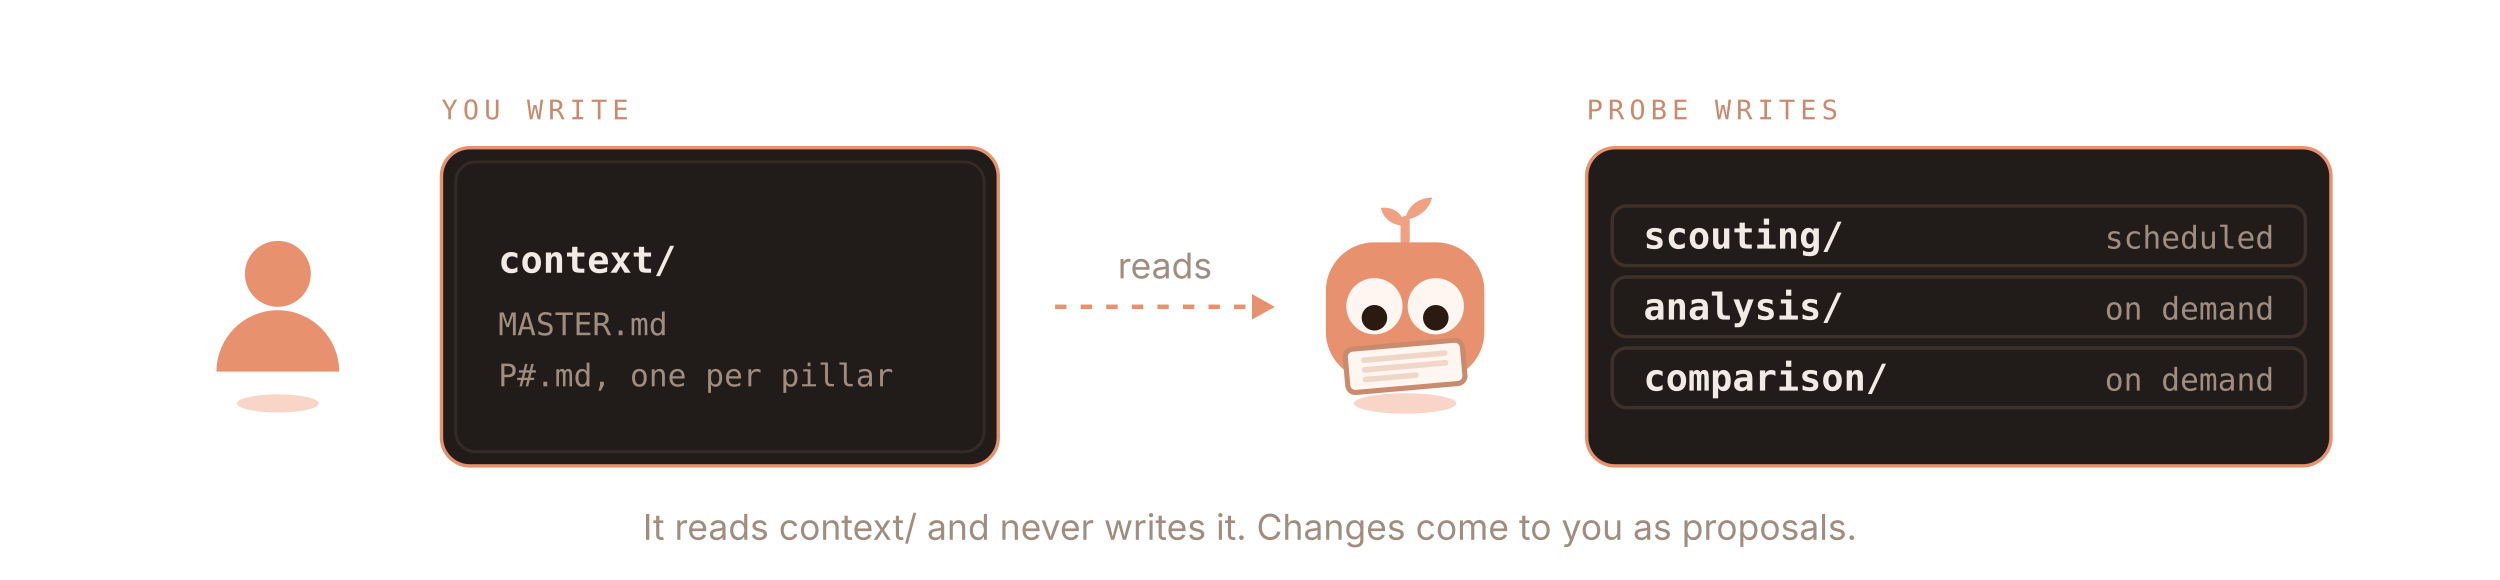
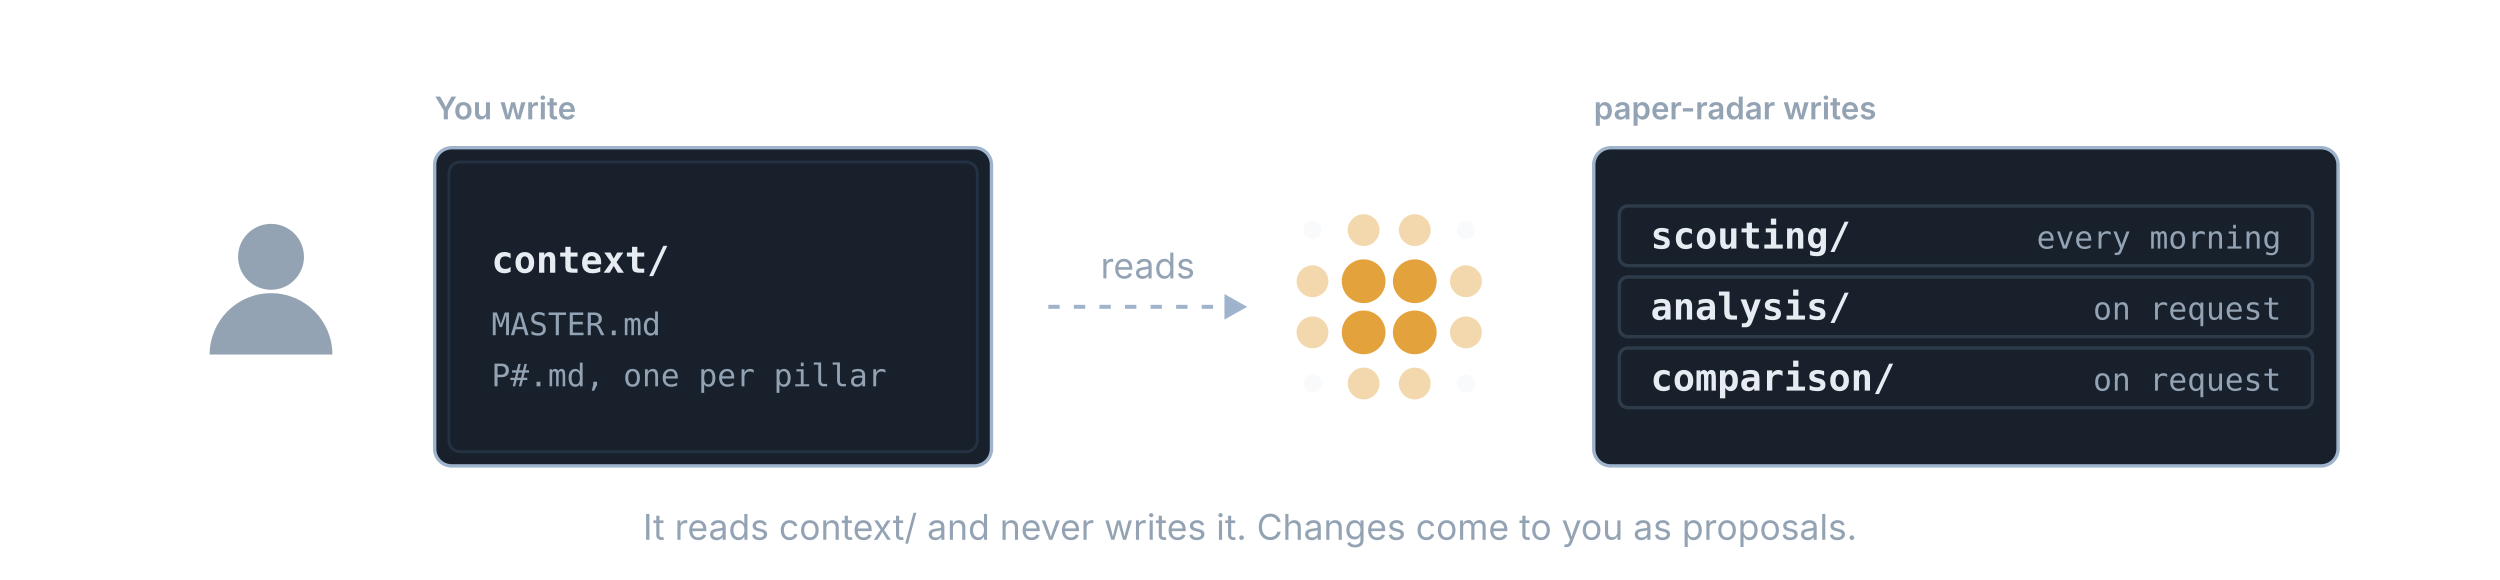
- <svg xmlns="http://www.w3.org/2000/svg" width="880" height="204" viewBox="0 0 880 204" role="img" aria-label="Who writes what: you write context/, and PROBE reads it and writes scouting/, analysis/ and comparison/. Changes to context/ come to you as proposals.">
+ <svg xmlns="http://www.w3.org/2000/svg" width="880" height="204" viewBox="0 0 880 204" role="img" aria-label="Who writes what: you write context/, and paper-radar reads it and writes scouting/, analysis/ and comparison/. Changes to context/ come to you as proposals.">
  <style>
-     .hull   { fill: #E8916F; }
-     .iris   { fill: #FFF6F1; }
-     .pupil  { fill: #2A1A12; }
-     .stem   { stroke: #F0A183; stroke-width: 3.6; stroke-linecap: round; fill: none; }
-     .leaf   { fill: #F0A183; }
-     .page   { fill: #FFF6F1; stroke: #C98A6D; stroke-width: 2; }
-     .line   { fill: #C98A6D; opacity: .3; }
-     .shadow { fill: #F0A183; opacity: .45; }
-     .dim    { fill: #6E625B; }
-     .dimst  { stroke: #5E534C; stroke-width: 3.6; stroke-linecap: round; fill: none; }
-     .dimbe  { fill: #5E534C; }
-     .cross  { fill: none; stroke: #2A211C; stroke-width: 3.2; stroke-linecap: round; }
-     .mug    { fill: #FFF6F1; stroke: #C98A6D; stroke-width: 2; stroke-linejoin: round; }
-     .handle { fill: none; stroke: #C98A6D; stroke-width: 2.4; stroke-linecap: round; }
-     .brew   { fill: #C98A6D; }
-     .steam  { fill: none; stroke: #F0A183; stroke-width: 2.2; stroke-linecap: round; opacity: 0; }
-     .rig    { animation: bob 3.4s ease-in-out infinite; }
-     .sprout { transform-box: view-box; transform-origin: 48px 27px;
-               animation: sway 3.2s ease-in-out infinite; }
-     .lid    { transform-box: fill-box; transform-origin: 50% 50%;
-               animation: blink 7s ease-in-out infinite; }
-     .readp  { animation: read 3.6s ease-in-out infinite; }
-     .l1     { animation: lit 4.8s ease-in-out infinite; }
-     .l2     { animation: lit 4.8s ease-in-out 1.6s infinite; }
-     .l3     { animation: lit 4.8s ease-in-out 3.2s infinite; }
-     .s1     { animation: steam 3.8s ease-in-out infinite; }
-     .s2     { animation: steam 3.8s ease-in-out 1.9s infinite; }
-     .breathe { animation: breathe 4.6s ease-in-out infinite; }
-     .drift  { transform-box: fill-box; transform-origin: 50% 100%;
-               animation: drift 4.6s ease-in-out infinite; }
-     @keyframes bob   { 0%, 100% { transform: translateY(0); } 50% { transform: translateY(-3px); } }
-     @keyframes sway  { 0%, 100% { transform: rotate(-5deg); } 50% { transform: rotate(5deg); } }
-     @keyframes blink { 0%, 44%, 50%, 100% { transform: scaleY(1); } 47% { transform: scaleY(.08); } }
-     @keyframes read  { 0% { transform: translateX(-2.4px); } 72% { transform: translateX(2.4px); }
-                        86%, 100% { transform: translateX(-2.4px); } }
-     @keyframes lit   { 0%, 28% { opacity: .95; } 34%, 100% { opacity: .3; } }
-     @keyframes steam { 0% { opacity: 0; transform: translateY(2px); } 30%, 55% { opacity: .7; }
-                        100% { opacity: 0; transform: translateY(-6px); } }
-     @keyframes drift { 0%, 100% { transform: rotate(-3deg); } 50% { transform: rotate(3deg); } }
-     @keyframes breathe { 0%, 100% { transform: translateY(0); } 50% { transform: translateY(-1.6px); } }
+     .tx-rest  { fill: #E6ECF2; opacity: .28; }
+     .tx-halo  { fill: #E3A23B; opacity: .42; }
+     .tx-core  { fill: #E3A23B; }
+     .lens     { fill: none; stroke: #E6ECF2; stroke-width: 2.4; stroke-linecap: round; }
+     .person   { fill: #93A3B4; }

-     .mine  { fill: #211C19; stroke: #E8916F; stroke-width: 1.2; }
-     .matte { fill: none; stroke: #332B26; stroke-width: 1; }
-     .row   { fill: #211C19; stroke: #3D3129; stroke-width: 1.2; }
-     .eb    { fill: #C98A6D; font: 9.5px ui-monospace, SFMono-Regular, 'SF Mono', Menlo, Consolas, monospace; letter-spacing: 1.8px; }
-     .p     { fill: #F2EAE4; font: 700 13px ui-monospace, SFMono-Regular, 'SF Mono', Menlo, Consolas, monospace; }
-     .ps    { fill: #A08D80; font: 11px ui-monospace, SFMono-Regular, 'SF Mono', Menlo, Consolas, monospace; }
-     .note  { fill: #A08D80; font: 12.5px system-ui, -apple-system, 'Segoe UI', 'Apple SD Gothic Neo', 'Noto Sans KR', sans-serif; }
-     .wire  { fill: none; stroke: #E8916F; stroke-width: 1.6; stroke-dasharray: 4 5;
-              animation: march 1.2s linear infinite; }
-     .head  { fill: #E8916F; }
-     @keyframes march { to { stroke-dashoffset: -18; } }
+     .mine  { fill: #17202B; stroke: #9FB4CC; stroke-width: 1.2; }
+     .matte { fill: none; stroke: #243142; stroke-width: 1; }
+     .row   { fill: #17202B; stroke: #2E3B4A; stroke-width: 1.2; }
+     .eb    { fill: #93A3B4; font: 600 11px system-ui, -apple-system, 'Segoe UI', 'Apple SD Gothic Neo', 'Noto Sans KR', sans-serif; }
+     .p     { fill: #E6ECF2; font: 700 13px ui-monospace, SFMono-Regular, 'SF Mono', Menlo, Consolas, monospace; }
+     .ps    { fill: #93A3B4; font: 11px ui-monospace, SFMono-Regular, 'SF Mono', Menlo, Consolas, monospace; }
+     .note  { fill: #93A3B4; font: 12.5px system-ui, -apple-system, 'Segoe UI', 'Apple SD Gothic Neo', 'Noto Sans KR', sans-serif; }
+     .wire  { fill: none; stroke: #9FB4CC; stroke-width: 1.4; stroke-dasharray: 4 5; }
+     .head  { fill: #9FB4CC; }
    @media (prefers-reduced-motion: reduce) {
      * { animation: none !important; }
    }
  </style>
-   <g transform="translate(39.4 0)">
-     <text class="eb" x="116" y="42">YOU WRITE</text>
-     <g transform="translate(20 70.0) scale(0.8)">
-       <ellipse class="shadow" cx="48" cy="90" rx="18" ry="4" />
-       <g class="breathe">
-         <circle class="hull" cx="48" cy="33" r="14.5" />
-         <path class="hull" d="M21 76 a27 27 0 0 1 54 0 Z" />
-       </g>
+   <g transform="translate(37.0 0)">
+     <text class="eb" x="116" y="42">You write</text>
+     <g transform="translate(20 64.0) scale(0.8)">
+       <circle class="person" cx="48" cy="33" r="14.5" />
+       <path class="person" d="M21 76 a27 27 0 0 1 54 0 Z" />
    </g>
-     <rect class="mine" x="116" y="52" width="196" height="112" rx="10" />
-     <rect class="matte" x="121" y="57" width="186" height="102" rx="7" />
+     <rect class="mine" x="116" y="52" width="196" height="112" rx="6" />
+     <rect class="matte" x="121" y="57" width="186" height="102" rx="4" />
    <text class="p" x="136" y="96.0">context/</text>
    <text class="ps" x="136" y="118.0">MASTER.md</text>
    <text class="ps" x="136" y="136.0">P#.md, one per pillar</text>
-     <path class="wire" d="M332 108.0 H401.3" />
-     <path class="head" d="M409.3 108.0 l-8 -4.5 v9 Z" />
-     <text class="note" x="370.65" y="98.0" text-anchor="middle">reads</text>
-     <g transform="translate(412 61.0) scale(0.9)">
-       <ellipse class="shadow" cx="48" cy="90" rx="20" ry="4" />
-       <g class="rig">
-         <g class="sprout">
-           <path class="stem" d="M48 26.5 V18.5" />
-           <path class="leaf" d="M48 20.5 C43 20.6, 39.4 17.6, 38.5 13.5 C43.2 13, 47.2 15.6, 48 20.5 Z" />
-           <path class="leaf" d="M48 18.2 C53.2 17.6, 57.6 14, 58.5 9.5 C53.2 9.5, 48.8 13, 48 18.2 Z" />
-         </g>
-         <rect class="hull" x="17" y="27" width="62" height="54" rx="19" />
-         <g class="lid">
-           <circle class="iris" cx="36" cy="52" r="11" />
-           <g class="readp">
-             <circle class="pupil" cx="36" cy="56.5" r="5" />
-           </g>
-         </g>
-         <g class="lid">
-           <circle class="iris" cx="60" cy="52" r="11" />
-           <g class="readp">
-             <circle class="pupil" cx="60" cy="56.5" r="5" />
-           </g>
-         </g>
-         <g transform="rotate(-5 48 75.5)">
-           <rect class="page" x="25" y="67" width="46" height="17" rx="3" />
-           <rect class="line l1" x="31" y="70.6" width="34" height="2.2" rx="1.1" />
-           <rect class="line l2" x="31" y="74.4" width="34" height="2.2" rx="1.1" />
-           <rect class="line l3" x="31" y="78.2" width="22" height="2.2" rx="1.1" />
-         </g>
-       </g>
-     </g>
-     <text class="eb" x="519.1" y="42">PROBE WRITES</text>
-     <rect class="mine" x="519.1" y="52" width="262" height="112" rx="10" />
-     <rect class="row" x="528.1" y="72.5" width="244" height="21" rx="5" />
-     <text class="p" x="539.1" y="87.5">scouting/</text>
-     <text class="ps" x="761.1" y="87.5" text-anchor="end">scheduled</text>
-     <rect class="row" x="528.1" y="97.5" width="244" height="21" rx="5" />
-     <text class="p" x="539.1" y="112.5">analysis/</text>
-     <text class="ps" x="761.1" y="112.5" text-anchor="end">on demand</text>
-     <rect class="row" x="528.1" y="122.5" width="244" height="21" rx="5" />
-     <text class="p" x="539.1" y="137.5">comparison/</text>
-     <text class="ps" x="761.1" y="137.5" text-anchor="end">on demand</text>
-     <text class="note" x="400.55" y="190" text-anchor="middle">It reads context/ and never writes it. Changes come to you as proposals.</text>
+     <path class="wire" d="M332 108.0 H394" />
+     <path class="head" d="M402 108.0 l-8 -4.5 v9 Z" />
+     <text class="note" x="367.0" y="98.0" text-anchor="middle">reads</text>
+     <circle class="tx-rest" cx="425.0" cy="81.0" r="3.2" />
+     <circle class="tx-halo" cx="443.0" cy="81.0" r="5.6" />
+     <circle class="tx-halo" cx="461.0" cy="81.0" r="5.6" />
+     <circle class="tx-rest" cx="479.0" cy="81.0" r="3.2" />
+     <circle class="tx-halo" cx="425.0" cy="99.0" r="5.6" />
+     <circle class="tx-core" cx="443.0" cy="99.0" r="7.7" />
+     <circle class="tx-core" cx="461.0" cy="99.0" r="7.7" />
+     <circle class="tx-halo" cx="479.0" cy="99.0" r="5.6" />
+     <circle class="tx-halo" cx="425.0" cy="117.0" r="5.6" />
+     <circle class="tx-core" cx="443.0" cy="117.0" r="7.7" />
+     <circle class="tx-core" cx="461.0" cy="117.0" r="7.7" />
+     <circle class="tx-halo" cx="479.0" cy="117.0" r="5.6" />
+     <circle class="tx-rest" cx="425.0" cy="135.0" r="3.2" />
+     <circle class="tx-halo" cx="443.0" cy="135.0" r="5.6" />
+     <circle class="tx-halo" cx="461.0" cy="135.0" r="5.6" />
+     <circle class="tx-rest" cx="479.0" cy="135.0" r="3.2" />
+     <text class="eb" x="524" y="42">paper-radar writes</text>
+     <rect class="mine" x="524" y="52" width="262" height="112" rx="6" />
+     <rect class="row" x="533" y="72.5" width="244" height="21" rx="3" />
+     <text class="p" x="544" y="87.5">scouting/</text>
+     <text class="ps" x="766" y="87.5" text-anchor="end">every morning</text>
+     <rect class="row" x="533" y="97.5" width="244" height="21" rx="3" />
+     <text class="p" x="544" y="112.5">analysis/</text>
+     <text class="ps" x="766" y="112.5" text-anchor="end">on request</text>
+     <rect class="row" x="533" y="122.5" width="244" height="21" rx="3" />
+     <text class="p" x="544" y="137.5">comparison/</text>
+     <text class="ps" x="766" y="137.5" text-anchor="end">on request</text>
+     <text class="note" x="403.0" y="190" text-anchor="middle">It reads context/ and never writes it. Changes come to you as proposals.</text>
  </g>
</svg>
